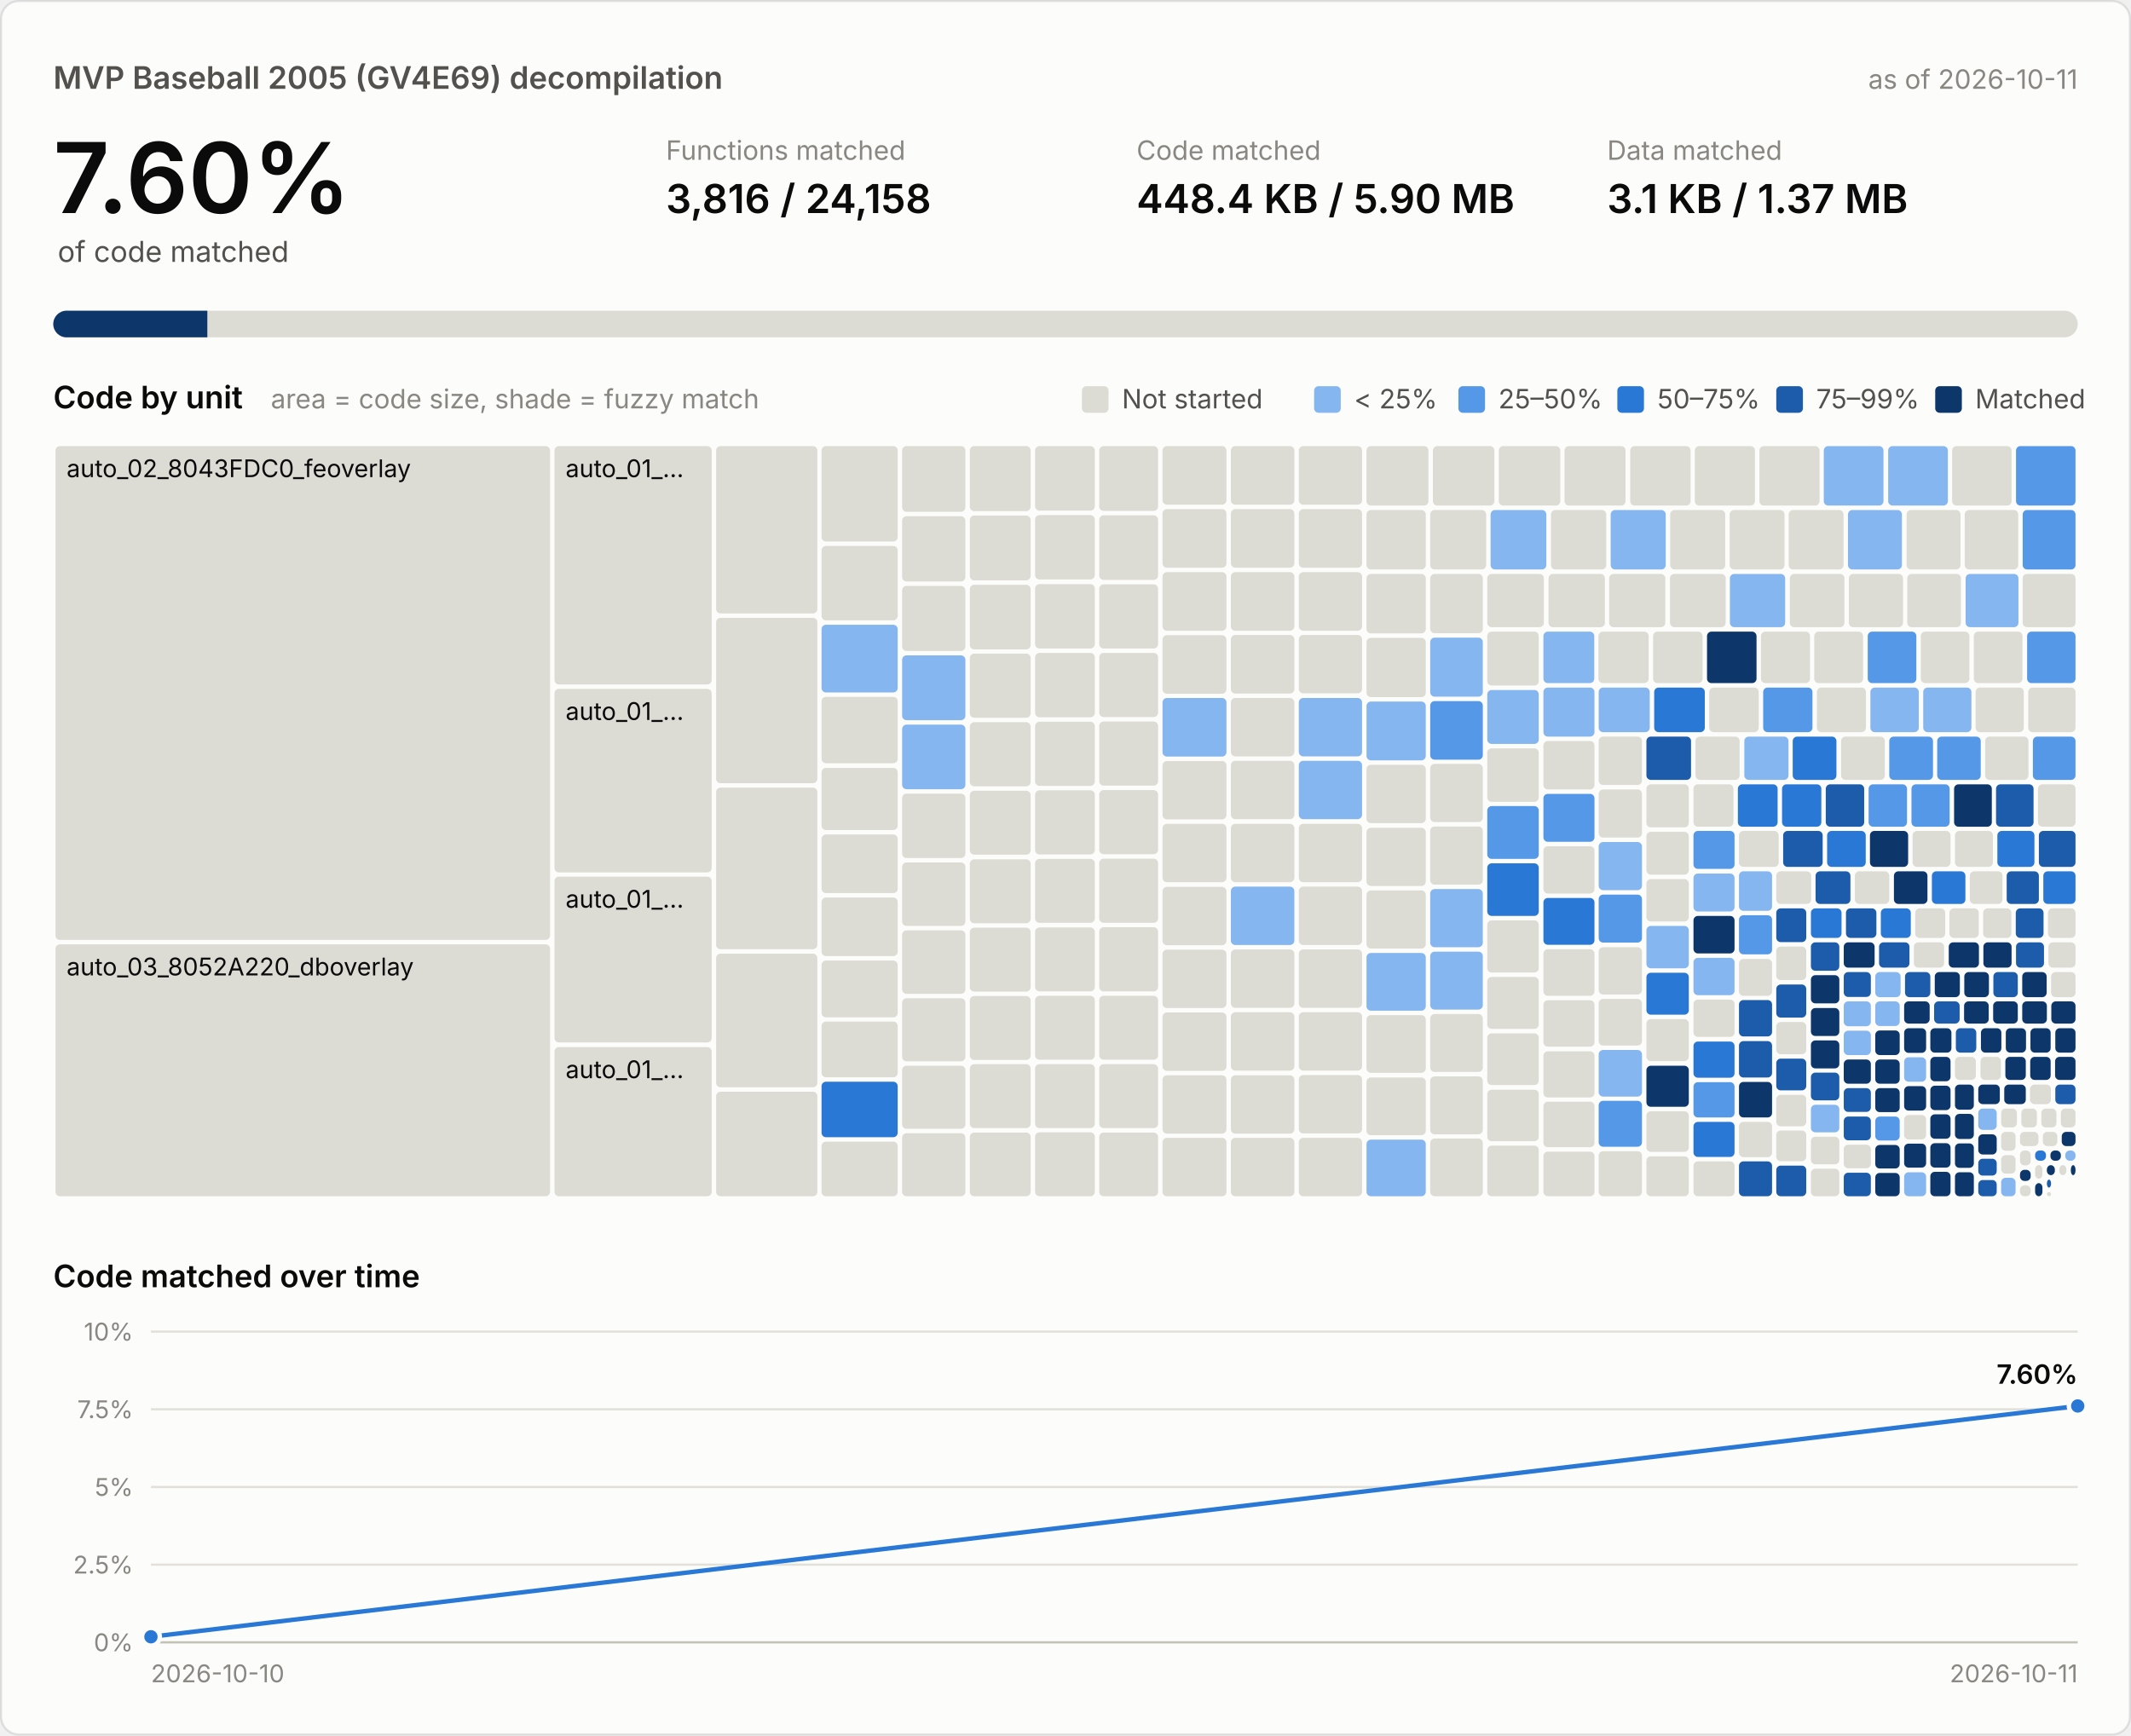
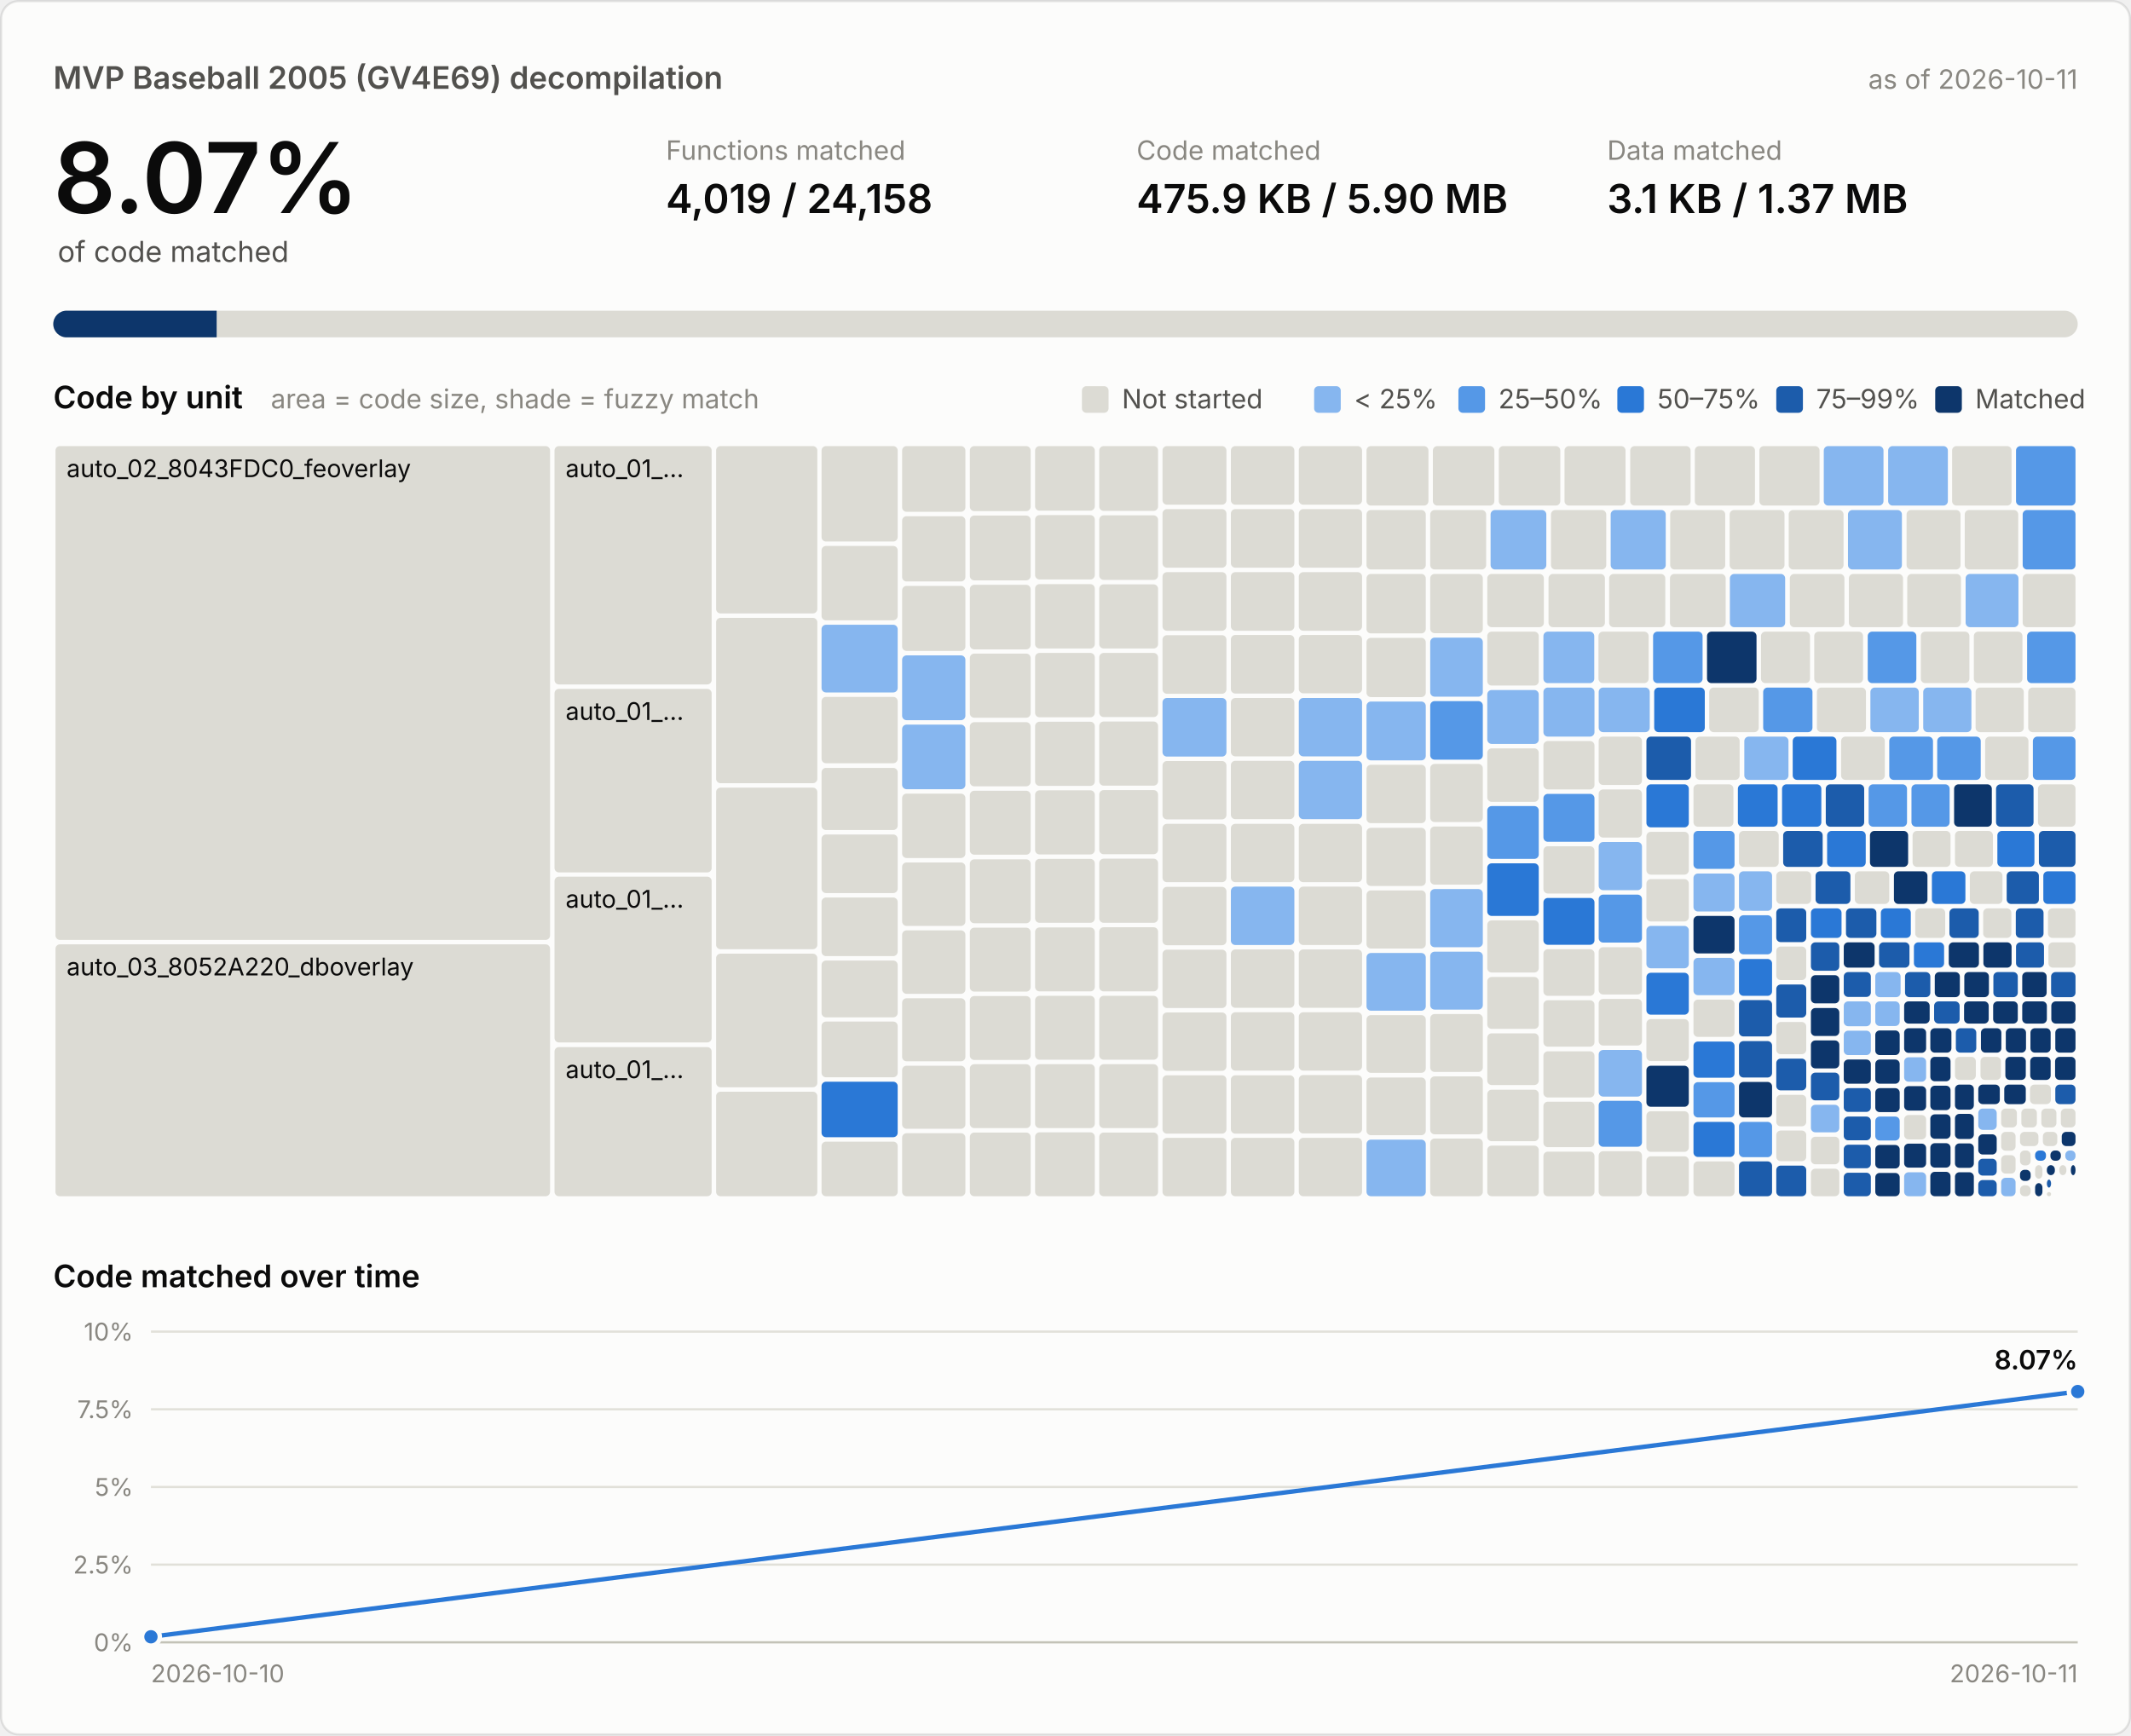
<svg xmlns="http://www.w3.org/2000/svg" width="960" height="782" viewBox="0 0 960 782" role="img" aria-labelledby="title desc">
  <style>
text { font-family: system-ui, -apple-system, "Segoe UI", sans-serif; }
.surface { fill: #fcfcfb; }
.border { fill: none; stroke: rgba(11,11,11,0.10); }
.t1 { fill: #0b0b0b; } .t2 { fill: #52514e; } .t3 { fill: #898781; }
.grid { stroke: #e1e0d9; } .axis { stroke: #c3c2b7; }
.line { fill: none; stroke: #2a78d6; } .dot { fill: #2a78d6; stroke: #fcfcfb; }
.b0 { fill: #dcdbd4; } .b1 { fill: #86b6ef; } .b2 { fill: #5598e7; }
.b3 { fill: #2a78d6; } .b4 { fill: #1c5cab; } .b5 { fill: #0d366b; }
.l0, .l1, .l2, .l3 { fill: #0b0b0b; } .l4, .l5 { fill: #ffffff; }
@media (prefers-color-scheme: dark) {
  .surface { fill: #1a1a19; }
  .border { stroke: rgba(255,255,255,0.10); }
  .t1 { fill: #ffffff; } .t2 { fill: #c3c2b7; } .t3 { fill: #898781; }
  .grid { stroke: #2c2c2a; } .axis { stroke: #383835; }
  .line { stroke: #3987e5; } .dot { fill: #3987e5; stroke: #1a1a19; }
  .b0 { fill: #383835; } .b1 { fill: #184f95; } .b2 { fill: #256abf; }
  .b3 { fill: #3987e5; } .b4 { fill: #6da7ec; } .b5 { fill: #b7d3f6; }
  .l0 { fill: #c3c2b7; } .l1, .l2 { fill: #ffffff; } .l3, .l4, .l5 { fill: #0b0b0b; }
}
</style>
  <rect x="0.5" y="0.5" width="959" height="781" rx="8" class="surface" />
  <rect x="0.5" y="0.5" width="959" height="781" rx="8" class="border" />
  <text x="24.0" y="40.0" class="t2" font-size="14" font-weight="600" text-anchor="start">MVP Baseball 2005 (GV4E69) decompilation</text>
  <text x="936.0" y="40.0" class="t3" font-size="12" font-weight="400" text-anchor="end">as of 2026-10-11</text>
-   <text x="24.0" y="96.0" class="t1" font-size="44" font-weight="600" text-anchor="start">7.60%</text>
+   <text x="24.0" y="96.0" class="t1" font-size="44" font-weight="600" text-anchor="start">8.07%</text>
  <text x="26.0" y="118.0" class="t2" font-size="13" font-weight="400" text-anchor="start">of code matched</text>
  <text x="300.0" y="72.0" class="t3" font-size="12" font-weight="400" text-anchor="start">Functions matched</text>
-   <text x="300.0" y="96.0" class="t1" font-size="18" font-weight="600" text-anchor="start">3,816 / 24,158</text>
+   <text x="300.0" y="96.0" class="t1" font-size="18" font-weight="600" text-anchor="start">4,019 / 24,158</text>
  <text x="512.0" y="72.0" class="t3" font-size="12" font-weight="400" text-anchor="start">Code matched</text>
-   <text x="512.0" y="96.0" class="t1" font-size="18" font-weight="600" text-anchor="start">448.4 KB / 5.90 MB</text>
+   <text x="512.0" y="96.0" class="t1" font-size="18" font-weight="600" text-anchor="start">475.9 KB / 5.90 MB</text>
  <text x="724.0" y="72.0" class="t3" font-size="12" font-weight="400" text-anchor="start">Data matched</text>
  <text x="724.0" y="96.0" class="t1" font-size="18" font-weight="600" text-anchor="start">3.1 KB / 1.37 MB</text>
  <clipPath id="bar">
    <rect x="24" y="140" width="912" height="12" rx="6.0" />
  </clipPath>
  <rect x="24" y="140" width="912" height="12" rx="6.0" class="b0" />
-   <rect x="24" y="140" width="69.4" height="12" class="b5" clip-path="url(#bar)" />
+   <rect x="24" y="140" width="73.6" height="12" class="b5" clip-path="url(#bar)" />
  <text x="24.0" y="184.0" class="t1" font-size="14" font-weight="600" text-anchor="start">Code by unit</text>
  <text x="122.0" y="184.0" class="t3" font-size="12" font-weight="400" text-anchor="start">area = code size, shade = fuzzy match</text>
  <rect x="487.4" y="174" width="12" height="12" rx="2" class="b0" />
  <text x="505.4" y="184.0" class="t2" font-size="12" font-weight="400" text-anchor="start">Not started</text>
  <rect x="592.0" y="174" width="12" height="12" rx="2" class="b1" />
  <text x="610.0" y="184.0" class="t2" font-size="12" font-weight="400" text-anchor="start">&lt; 25%</text>
  <rect x="657.0" y="174" width="12" height="12" rx="2" class="b2" />
  <text x="675.0" y="184.0" class="t2" font-size="12" font-weight="400" text-anchor="start">25–50%</text>
  <rect x="728.6" y="174" width="12" height="12" rx="2" class="b3" />
  <text x="746.6" y="184.0" class="t2" font-size="12" font-weight="400" text-anchor="start">50–75%</text>
  <rect x="800.2" y="174" width="12" height="12" rx="2" class="b4" />
  <text x="818.2" y="184.0" class="t2" font-size="12" font-weight="400" text-anchor="start">75–99%</text>
  <rect x="871.8" y="174" width="12" height="12" rx="2" class="b5" />
  <text x="889.8" y="184.0" class="t2" font-size="12" font-weight="400" text-anchor="start">Matched</text>
  <g id="treemap">
    <rect x="25.0" y="201.0" width="222.8" height="222.5" rx="2" class="b0" />
    <text x="30.0" y="215.0" class="l0" font-size="11" font-weight="400" text-anchor="start">auto_02_8043FDC0_feoverlay</text>
    <rect x="25.0" y="425.5" width="222.8" height="113.5" rx="2" class="b0" />
    <text x="30.0" y="439.5" class="l0" font-size="11" font-weight="400" text-anchor="start">auto_03_8052A220_dboverlay</text>
    <rect x="249.8" y="201.0" width="70.8" height="107.4" rx="2" class="b0" />
    <text x="254.8" y="215.0" class="l0" font-size="11" font-weight="400" text-anchor="start">auto_01_…</text>
    <rect x="249.8" y="310.4" width="70.8" height="82.7" rx="2" class="b0" />
    <text x="254.8" y="324.4" class="l0" font-size="11" font-weight="400" text-anchor="start">auto_01_…</text>
    <rect x="249.8" y="395.0" width="70.8" height="74.7" rx="2" class="b0" />
    <text x="254.8" y="409.0" class="l0" font-size="11" font-weight="400" text-anchor="start">auto_01_…</text>
    <rect x="249.8" y="471.8" width="70.8" height="67.2" rx="2" class="b0" />
    <text x="254.8" y="485.8" class="l0" font-size="11" font-weight="400" text-anchor="start">auto_01_…</text>
    <rect x="322.6" y="201.0" width="45.6" height="75.4" rx="2" class="b0" />
    <rect x="322.6" y="278.4" width="45.6" height="74.5" rx="2" class="b0" />
    <rect x="322.6" y="354.9" width="45.6" height="72.8" rx="2" class="b0" />
    <rect x="322.6" y="429.7" width="45.6" height="60.2" rx="2" class="b0" />
    <rect x="322.6" y="491.9" width="45.6" height="47.1" rx="2" class="b0" />
    <rect x="370.1" y="201.0" width="34.3" height="43.0" rx="2" class="b0" />
    <rect x="370.1" y="246.0" width="34.3" height="33.5" rx="2" class="b0" />
    <rect x="370.1" y="281.5" width="34.3" height="30.5" rx="2" class="b1" />
    <rect x="370.1" y="314.0" width="34.3" height="29.9" rx="2" class="b0" />
    <rect x="370.1" y="346.0" width="34.3" height="28.0" rx="2" class="b0" />
    <rect x="370.1" y="376.0" width="34.3" height="26.4" rx="2" class="b0" />
    <rect x="370.1" y="404.4" width="34.3" height="26.4" rx="2" class="b0" />
    <rect x="370.1" y="432.8" width="34.3" height="25.6" rx="2" class="b0" />
    <rect x="370.1" y="460.3" width="34.3" height="25.1" rx="2" class="b0" />
    <rect x="370.1" y="487.4" width="34.3" height="25.0" rx="2" class="b3" />
    <rect x="370.1" y="514.4" width="34.3" height="24.6" rx="2" class="b0" />
    <rect x="406.4" y="201.0" width="28.5" height="29.6" rx="2" class="b0" />
    <rect x="406.4" y="232.6" width="28.5" height="29.4" rx="2" class="b0" />
    <rect x="406.4" y="264.0" width="28.5" height="29.3" rx="2" class="b0" />
    <rect x="406.4" y="295.3" width="28.5" height="29.2" rx="2" class="b1" />
    <rect x="406.4" y="326.5" width="28.5" height="29.1" rx="2" class="b1" />
    <rect x="406.4" y="357.6" width="28.5" height="29.0" rx="2" class="b0" />
    <rect x="406.4" y="388.6" width="28.5" height="28.6" rx="2" class="b0" />
    <rect x="406.4" y="419.2" width="28.5" height="28.6" rx="2" class="b0" />
    <rect x="406.4" y="449.8" width="28.5" height="28.4" rx="2" class="b0" />
    <rect x="406.4" y="480.2" width="28.5" height="28.4" rx="2" class="b0" />
    <rect x="406.4" y="510.6" width="28.5" height="28.4" rx="2" class="b0" />
    <rect x="436.9" y="201.0" width="27.4" height="29.3" rx="2" class="b0" />
    <rect x="436.9" y="232.3" width="27.4" height="29.2" rx="2" class="b0" />
    <rect x="436.9" y="263.5" width="27.4" height="29.1" rx="2" class="b0" />
    <rect x="436.9" y="294.5" width="27.4" height="28.9" rx="2" class="b0" />
    <rect x="436.9" y="325.4" width="27.4" height="28.9" rx="2" class="b0" />
    <rect x="436.9" y="356.3" width="27.4" height="28.8" rx="2" class="b0" />
    <rect x="436.9" y="387.2" width="27.4" height="28.8" rx="2" class="b0" />
    <rect x="436.9" y="418.0" width="27.4" height="28.8" rx="2" class="b0" />
    <rect x="436.9" y="448.8" width="27.4" height="28.8" rx="2" class="b0" />
    <rect x="436.9" y="479.5" width="27.4" height="28.8" rx="2" class="b0" />
    <rect x="436.9" y="510.3" width="27.4" height="28.7" rx="2" class="b0" />
    <rect x="466.3" y="201.0" width="26.9" height="29.1" rx="2" class="b0" />
    <rect x="466.3" y="232.1" width="26.9" height="29.0" rx="2" class="b0" />
    <rect x="466.3" y="263.2" width="26.9" height="29.0" rx="2" class="b0" />
    <rect x="466.3" y="294.2" width="26.9" height="29.0" rx="2" class="b0" />
    <rect x="466.3" y="325.2" width="26.9" height="28.9" rx="2" class="b0" />
    <rect x="466.3" y="356.1" width="26.9" height="28.9" rx="2" class="b0" />
    <rect x="466.3" y="387.0" width="26.9" height="28.8" rx="2" class="b0" />
    <rect x="466.3" y="417.9" width="26.9" height="28.8" rx="2" class="b0" />
    <rect x="466.3" y="448.7" width="26.9" height="28.8" rx="2" class="b0" />
    <rect x="466.3" y="479.5" width="26.9" height="28.8" rx="2" class="b0" />
    <rect x="466.3" y="510.2" width="26.9" height="28.8" rx="2" class="b0" />
    <rect x="495.2" y="201.0" width="26.5" height="29.2" rx="2" class="b0" />
    <rect x="495.2" y="232.2" width="26.5" height="29.1" rx="2" class="b0" />
    <rect x="495.2" y="263.3" width="26.5" height="28.9" rx="2" class="b0" />
    <rect x="495.2" y="294.2" width="26.5" height="28.9" rx="2" class="b0" />
    <rect x="495.2" y="325.1" width="26.5" height="28.9" rx="2" class="b0" />
    <rect x="495.2" y="356.0" width="26.5" height="28.9" rx="2" class="b0" />
    <rect x="495.2" y="386.9" width="26.5" height="28.9" rx="2" class="b0" />
    <rect x="495.2" y="417.8" width="26.5" height="28.9" rx="2" class="b0" />
    <rect x="495.2" y="448.7" width="26.5" height="28.8" rx="2" class="b0" />
    <rect x="495.2" y="479.5" width="26.5" height="28.8" rx="2" class="b0" />
    <rect x="495.2" y="510.3" width="26.5" height="28.7" rx="2" class="b0" />
    <rect x="523.7" y="201.0" width="28.8" height="26.4" rx="2" class="b0" />
    <rect x="523.7" y="229.4" width="28.8" height="26.4" rx="2" class="b0" />
    <rect x="523.7" y="257.8" width="28.8" height="26.4" rx="2" class="b0" />
    <rect x="523.7" y="286.2" width="28.8" height="26.4" rx="2" class="b0" />
    <rect x="523.7" y="314.5" width="28.8" height="26.4" rx="2" class="b1" />
    <rect x="523.7" y="342.9" width="28.8" height="26.3" rx="2" class="b0" />
    <rect x="523.7" y="371.2" width="28.8" height="26.3" rx="2" class="b0" />
    <rect x="523.7" y="399.6" width="28.8" height="26.3" rx="2" class="b0" />
    <rect x="523.7" y="427.9" width="28.8" height="26.3" rx="2" class="b0" />
    <rect x="523.7" y="456.2" width="28.8" height="26.3" rx="2" class="b0" />
    <rect x="523.7" y="484.5" width="28.8" height="26.3" rx="2" class="b0" />
    <rect x="523.7" y="512.7" width="28.8" height="26.3" rx="2" class="b0" />
    <rect x="554.5" y="201.0" width="28.6" height="26.4" rx="2" class="b0" />
    <rect x="554.5" y="229.4" width="28.6" height="26.4" rx="2" class="b0" />
    <rect x="554.5" y="257.8" width="28.6" height="26.4" rx="2" class="b0" />
    <rect x="554.5" y="286.1" width="28.6" height="26.4" rx="2" class="b0" />
    <rect x="554.5" y="314.5" width="28.6" height="26.3" rx="2" class="b0" />
    <rect x="554.5" y="342.8" width="28.6" height="26.3" rx="2" class="b0" />
    <rect x="554.5" y="371.2" width="28.6" height="26.3" rx="2" class="b0" />
    <rect x="554.5" y="399.5" width="28.6" height="26.3" rx="2" class="b1" />
    <rect x="554.5" y="427.8" width="28.6" height="26.3" rx="2" class="b0" />
    <rect x="554.5" y="456.1" width="28.6" height="26.3" rx="2" class="b0" />
    <rect x="554.5" y="484.5" width="28.6" height="26.3" rx="2" class="b0" />
    <rect x="554.5" y="512.7" width="28.6" height="26.3" rx="2" class="b0" />
    <rect x="585.1" y="201.0" width="28.5" height="26.4" rx="2" class="b0" />
    <rect x="585.1" y="229.4" width="28.5" height="26.4" rx="2" class="b0" />
    <rect x="585.1" y="257.8" width="28.5" height="26.4" rx="2" class="b0" />
    <rect x="585.1" y="286.1" width="28.5" height="26.3" rx="2" class="b0" />
    <rect x="585.1" y="314.5" width="28.5" height="26.3" rx="2" class="b1" />
    <rect x="585.1" y="342.8" width="28.5" height="26.3" rx="2" class="b1" />
    <rect x="585.1" y="371.2" width="28.5" height="26.3" rx="2" class="b0" />
    <rect x="585.1" y="399.5" width="28.5" height="26.3" rx="2" class="b0" />
    <rect x="585.1" y="427.8" width="28.5" height="26.3" rx="2" class="b0" />
    <rect x="585.1" y="456.1" width="28.5" height="26.3" rx="2" class="b0" />
    <rect x="585.1" y="484.4" width="28.5" height="26.3" rx="2" class="b0" />
    <rect x="585.1" y="512.7" width="28.5" height="26.3" rx="2" class="b0" />
    <rect x="615.6" y="201.0" width="27.9" height="26.8" rx="2" class="b0" />
    <rect x="645.5" y="201.0" width="27.7" height="26.8" rx="2" class="b0" />
    <rect x="675.2" y="201.0" width="27.7" height="26.8" rx="2" class="b0" />
    <rect x="704.8" y="201.0" width="27.5" height="26.8" rx="2" class="b0" />
    <rect x="734.4" y="201.0" width="27.2" height="26.8" rx="2" class="b0" />
    <rect x="763.5" y="201.0" width="27.1" height="26.8" rx="2" class="b0" />
    <rect x="792.6" y="201.0" width="27.1" height="26.8" rx="2" class="b0" />
    <rect x="821.6" y="201.0" width="26.9" height="26.8" rx="2" class="b1" />
    <rect x="850.6" y="201.0" width="26.9" height="26.8" rx="2" class="b1" />
    <rect x="879.4" y="201.0" width="26.8" height="26.8" rx="2" class="b0" />
    <rect x="908.2" y="201.0" width="26.8" height="26.8" rx="2" class="b2" />
    <rect x="615.6" y="229.8" width="26.7" height="26.8" rx="2" class="b0" />
    <rect x="615.6" y="258.6" width="26.7" height="26.8" rx="2" class="b0" />
    <rect x="615.6" y="287.4" width="26.7" height="26.7" rx="2" class="b0" />
    <rect x="615.6" y="316.1" width="26.7" height="26.5" rx="2" class="b1" />
    <rect x="615.6" y="344.6" width="26.7" height="26.3" rx="2" class="b0" />
    <rect x="615.6" y="373.0" width="26.7" height="26.2" rx="2" class="b0" />
    <rect x="615.6" y="401.2" width="26.7" height="26.2" rx="2" class="b0" />
    <rect x="615.6" y="429.4" width="26.7" height="26.0" rx="2" class="b1" />
    <rect x="615.6" y="457.4" width="26.7" height="26.0" rx="2" class="b0" />
    <rect x="615.6" y="485.5" width="26.7" height="26.0" rx="2" class="b0" />
    <rect x="615.6" y="513.5" width="26.7" height="25.5" rx="2" class="b1" />
    <rect x="644.3" y="229.8" width="25.2" height="26.8" rx="2" class="b0" />
    <rect x="671.5" y="229.8" width="25.1" height="26.8" rx="2" class="b1" />
    <rect x="698.7" y="229.8" width="24.9" height="26.8" rx="2" class="b0" />
    <rect x="725.6" y="229.8" width="24.8" height="26.8" rx="2" class="b1" />
    <rect x="752.4" y="229.8" width="24.8" height="26.8" rx="2" class="b0" />
    <rect x="779.2" y="229.8" width="24.7" height="26.8" rx="2" class="b0" />
    <rect x="805.8" y="229.8" width="24.7" height="26.8" rx="2" class="b0" />
    <rect x="832.5" y="229.8" width="24.3" height="26.8" rx="2" class="b1" />
    <rect x="858.9" y="229.8" width="24.3" height="26.8" rx="2" class="b0" />
    <rect x="885.1" y="229.8" width="24.1" height="26.8" rx="2" class="b0" />
    <rect x="911.2" y="229.8" width="23.8" height="26.8" rx="2" class="b2" />
    <rect x="644.3" y="258.6" width="23.7" height="26.7" rx="2" class="b0" />
    <rect x="644.3" y="287.3" width="23.7" height="26.6" rx="2" class="b1" />
    <rect x="644.3" y="315.9" width="23.7" height="26.4" rx="2" class="b2" />
    <rect x="644.3" y="344.2" width="23.7" height="26.2" rx="2" class="b0" />
    <rect x="644.3" y="372.4" width="23.7" height="26.2" rx="2" class="b0" />
    <rect x="644.3" y="400.6" width="23.7" height="26.2" rx="2" class="b1" />
    <rect x="644.3" y="428.8" width="23.7" height="26.1" rx="2" class="b1" />
    <rect x="644.3" y="456.9" width="23.7" height="26.1" rx="2" class="b0" />
    <rect x="644.3" y="485.0" width="23.7" height="26.1" rx="2" class="b0" />
    <rect x="644.3" y="513.0" width="23.7" height="26.0" rx="2" class="b0" />
    <rect x="670.0" y="258.6" width="25.5" height="24.0" rx="2" class="b0" />
    <rect x="697.6" y="258.6" width="25.4" height="24.0" rx="2" class="b0" />
    <rect x="724.9" y="258.6" width="25.3" height="24.0" rx="2" class="b0" />
    <rect x="752.3" y="258.6" width="25.1" height="24.0" rx="2" class="b0" />
    <rect x="779.3" y="258.6" width="24.9" height="24.0" rx="2" class="b1" />
    <rect x="806.3" y="258.6" width="24.6" height="24.0" rx="2" class="b0" />
    <rect x="832.9" y="258.6" width="24.4" height="24.0" rx="2" class="b0" />
    <rect x="859.2" y="258.6" width="24.2" height="24.0" rx="2" class="b0" />
    <rect x="885.5" y="258.6" width="23.8" height="24.0" rx="2" class="b1" />
    <rect x="911.2" y="258.6" width="23.8" height="24.0" rx="2" class="b0" />
    <rect x="670.0" y="284.6" width="23.2" height="24.3" rx="2" class="b0" />
    <rect x="670.0" y="310.9" width="23.2" height="24.3" rx="2" class="b1" />
    <rect x="670.0" y="337.2" width="23.2" height="24.1" rx="2" class="b0" />
    <rect x="670.0" y="363.2" width="23.2" height="23.8" rx="2" class="b2" />
    <rect x="670.0" y="389.0" width="23.2" height="23.7" rx="2" class="b3" />
    <rect x="670.0" y="414.7" width="23.2" height="23.5" rx="2" class="b0" />
    <rect x="670.0" y="440.2" width="23.2" height="23.4" rx="2" class="b0" />
    <rect x="670.0" y="465.6" width="23.2" height="23.3" rx="2" class="b0" />
    <rect x="670.0" y="491.0" width="23.2" height="23.2" rx="2" class="b0" />
    <rect x="670.0" y="516.2" width="23.2" height="22.8" rx="2" class="b0" />
    <rect x="695.3" y="284.6" width="22.9" height="23.2" rx="2" class="b1" />
    <rect x="720.1" y="284.6" width="22.6" height="23.2" rx="2" class="b0" />
-     <rect x="744.7" y="284.6" width="22.3" height="23.2" rx="2" class="b0" />
+     <rect x="744.7" y="284.6" width="22.3" height="23.2" rx="2" class="b2" />
    <rect x="769.0" y="284.6" width="22.3" height="23.2" rx="2" class="b5" />
    <rect x="793.3" y="284.6" width="22.1" height="23.2" rx="2" class="b0" />
    <rect x="817.3" y="284.6" width="22.0" height="23.2" rx="2" class="b0" />
    <rect x="841.4" y="284.6" width="21.9" height="23.2" rx="2" class="b2" />
    <rect x="865.3" y="284.6" width="21.9" height="23.2" rx="2" class="b0" />
    <rect x="889.2" y="284.6" width="21.9" height="23.2" rx="2" class="b0" />
    <rect x="913.2" y="284.6" width="21.8" height="23.2" rx="2" class="b2" />
    <rect x="695.3" y="309.8" width="23.0" height="22.1" rx="2" class="b1" />
    <rect x="695.3" y="333.9" width="23.0" height="21.8" rx="2" class="b0" />
    <rect x="695.3" y="357.7" width="23.0" height="21.6" rx="2" class="b2" />
    <rect x="695.3" y="381.3" width="23.0" height="21.3" rx="2" class="b0" />
    <rect x="695.3" y="404.6" width="23.0" height="21.1" rx="2" class="b3" />
    <rect x="695.3" y="427.7" width="23.0" height="21.0" rx="2" class="b0" />
    <rect x="695.3" y="450.7" width="23.0" height="20.9" rx="2" class="b0" />
    <rect x="695.3" y="473.7" width="23.0" height="20.8" rx="2" class="b0" />
    <rect x="695.3" y="496.4" width="23.0" height="20.5" rx="2" class="b0" />
    <rect x="695.3" y="518.9" width="23.0" height="20.1" rx="2" class="b0" />
    <rect x="720.2" y="309.8" width="23.0" height="20.1" rx="2" class="b1" />
    <rect x="745.2" y="309.8" width="22.8" height="20.1" rx="2" class="b3" />
    <rect x="770.0" y="309.8" width="22.3" height="20.1" rx="2" class="b0" />
    <rect x="794.3" y="309.8" width="22.2" height="20.1" rx="2" class="b2" />
    <rect x="818.5" y="309.8" width="22.1" height="20.1" rx="2" class="b0" />
    <rect x="842.6" y="309.8" width="21.8" height="20.1" rx="2" class="b1" />
    <rect x="866.4" y="309.8" width="21.7" height="20.1" rx="2" class="b1" />
    <rect x="890.0" y="309.8" width="21.7" height="20.1" rx="2" class="b0" />
    <rect x="913.7" y="309.8" width="21.3" height="20.1" rx="2" class="b0" />
    <rect x="720.2" y="331.9" width="19.5" height="21.8" rx="2" class="b0" />
    <rect x="720.2" y="355.7" width="19.5" height="21.7" rx="2" class="b0" />
    <rect x="720.2" y="379.4" width="19.5" height="21.7" rx="2" class="b1" />
    <rect x="720.2" y="403.1" width="19.5" height="21.6" rx="2" class="b2" />
    <rect x="720.2" y="426.8" width="19.5" height="21.3" rx="2" class="b0" />
    <rect x="720.2" y="450.1" width="19.5" height="21.0" rx="2" class="b0" />
    <rect x="720.2" y="473.1" width="19.5" height="21.0" rx="2" class="b1" />
    <rect x="720.2" y="496.0" width="19.5" height="20.7" rx="2" class="b2" />
    <rect x="720.2" y="518.7" width="19.5" height="20.3" rx="2" class="b0" />
    <rect x="741.7" y="331.9" width="20.1" height="19.5" rx="2" class="b4" />
    <rect x="763.8" y="331.9" width="19.9" height="19.5" rx="2" class="b0" />
    <rect x="785.8" y="331.9" width="19.9" height="19.5" rx="2" class="b1" />
    <rect x="807.6" y="331.9" width="19.7" height="19.5" rx="2" class="b3" />
    <rect x="829.4" y="331.9" width="19.7" height="19.5" rx="2" class="b0" />
    <rect x="851.1" y="331.9" width="19.7" height="19.5" rx="2" class="b2" />
    <rect x="872.7" y="331.9" width="19.6" height="19.5" rx="2" class="b2" />
    <rect x="894.3" y="331.9" width="19.5" height="19.5" rx="2" class="b0" />
    <rect x="915.8" y="331.9" width="19.2" height="19.5" rx="2" class="b2" />
-     <rect x="741.7" y="353.4" width="19.1" height="19.4" rx="2" class="b0" />
+     <rect x="741.7" y="353.4" width="19.1" height="19.4" rx="2" class="b3" />
    <rect x="741.7" y="374.8" width="19.1" height="19.3" rx="2" class="b0" />
    <rect x="741.7" y="396.1" width="19.1" height="19.1" rx="2" class="b0" />
    <rect x="741.7" y="417.2" width="19.1" height="19.1" rx="2" class="b1" />
    <rect x="741.7" y="438.3" width="19.1" height="18.9" rx="2" class="b3" />
    <rect x="741.7" y="459.2" width="19.1" height="18.9" rx="2" class="b0" />
    <rect x="741.7" y="480.2" width="19.1" height="18.5" rx="2" class="b5" />
    <rect x="741.7" y="500.7" width="19.1" height="18.3" rx="2" class="b0" />
    <rect x="741.7" y="521.0" width="19.1" height="18.0" rx="2" class="b0" />
    <rect x="762.9" y="353.4" width="18.0" height="19.1" rx="2" class="b0" />
    <rect x="782.9" y="353.4" width="17.9" height="19.1" rx="2" class="b3" />
    <rect x="802.8" y="353.4" width="17.7" height="19.1" rx="2" class="b3" />
    <rect x="822.5" y="353.4" width="17.3" height="19.1" rx="2" class="b4" />
    <rect x="841.8" y="353.4" width="17.3" height="19.1" rx="2" class="b2" />
    <rect x="861.1" y="353.4" width="17.2" height="19.1" rx="2" class="b2" />
    <rect x="880.3" y="353.4" width="17.0" height="19.1" rx="2" class="b5" />
    <rect x="899.2" y="353.4" width="16.9" height="19.1" rx="2" class="b4" />
    <rect x="918.1" y="353.4" width="16.9" height="19.1" rx="2" class="b0" />
    <rect x="762.9" y="374.4" width="18.5" height="17.1" rx="2" class="b2" />
    <rect x="762.9" y="393.6" width="18.5" height="17.1" rx="2" class="b1" />
    <rect x="762.9" y="412.7" width="18.5" height="16.9" rx="2" class="b5" />
    <rect x="762.9" y="431.6" width="18.5" height="16.8" rx="2" class="b1" />
    <rect x="762.9" y="450.4" width="18.5" height="16.8" rx="2" class="b0" />
    <rect x="762.9" y="469.3" width="18.5" height="16.3" rx="2" class="b3" />
    <rect x="762.9" y="487.6" width="18.5" height="15.9" rx="2" class="b2" />
    <rect x="762.9" y="505.5" width="18.5" height="15.8" rx="2" class="b3" />
    <rect x="762.9" y="523.3" width="18.5" height="15.7" rx="2" class="b0" />
    <rect x="783.4" y="374.4" width="17.9" height="16.2" rx="2" class="b0" />
    <rect x="803.3" y="374.4" width="17.8" height="16.2" rx="2" class="b4" />
    <rect x="823.1" y="374.4" width="17.4" height="16.2" rx="2" class="b3" />
    <rect x="842.4" y="374.4" width="17.2" height="16.2" rx="2" class="b5" />
    <rect x="861.6" y="374.4" width="17.1" height="16.2" rx="2" class="b0" />
    <rect x="880.7" y="374.4" width="17.1" height="16.2" rx="2" class="b0" />
    <rect x="899.8" y="374.4" width="16.7" height="16.2" rx="2" class="b3" />
    <rect x="918.5" y="374.4" width="16.5" height="16.2" rx="2" class="b4" />
    <rect x="783.4" y="392.6" width="14.9" height="17.8" rx="2" class="b1" />
    <rect x="783.4" y="412.4" width="14.9" height="17.6" rx="2" class="b2" />
-     <rect x="783.4" y="432.1" width="14.9" height="16.6" rx="2" class="b0" />
+     <rect x="783.4" y="432.1" width="14.9" height="16.6" rx="2" class="b3" />
    <rect x="783.4" y="450.6" width="14.9" height="16.4" rx="2" class="b4" />
    <rect x="783.4" y="469.1" width="14.9" height="16.4" rx="2" class="b4" />
    <rect x="783.4" y="487.5" width="14.9" height="16.0" rx="2" class="b5" />
-     <rect x="783.4" y="505.5" width="14.9" height="15.9" rx="2" class="b0" />
+     <rect x="783.4" y="505.5" width="14.9" height="15.9" rx="2" class="b2" />
    <rect x="783.4" y="523.3" width="14.9" height="15.7" rx="2" class="b4" />
    <rect x="800.2" y="392.6" width="15.7" height="14.7" rx="2" class="b0" />
    <rect x="817.9" y="392.6" width="15.7" height="14.7" rx="2" class="b4" />
    <rect x="835.6" y="392.6" width="15.5" height="14.7" rx="2" class="b0" />
    <rect x="853.2" y="392.6" width="15.1" height="14.7" rx="2" class="b5" />
    <rect x="870.3" y="392.6" width="15.1" height="14.7" rx="2" class="b3" />
    <rect x="887.4" y="392.6" width="14.7" height="14.7" rx="2" class="b0" />
    <rect x="904.0" y="392.6" width="14.5" height="14.7" rx="2" class="b4" />
    <rect x="920.5" y="392.6" width="14.5" height="14.7" rx="2" class="b3" />
    <rect x="800.2" y="409.3" width="13.5" height="15.2" rx="2" class="b4" />
    <rect x="800.2" y="426.5" width="13.5" height="15.1" rx="2" class="b0" />
    <rect x="800.2" y="443.6" width="13.5" height="14.9" rx="2" class="b4" />
    <rect x="800.2" y="460.5" width="13.5" height="14.5" rx="2" class="b0" />
    <rect x="800.2" y="477.0" width="13.5" height="14.3" rx="2" class="b4" />
    <rect x="800.2" y="493.3" width="13.5" height="14.2" rx="2" class="b0" />
    <rect x="800.2" y="509.4" width="13.5" height="13.8" rx="2" class="b0" />
    <rect x="800.2" y="525.2" width="13.5" height="13.8" rx="2" class="b4" />
    <rect x="815.8" y="409.3" width="13.8" height="13.3" rx="2" class="b3" />
    <rect x="831.6" y="409.3" width="13.7" height="13.3" rx="2" class="b4" />
    <rect x="847.3" y="409.3" width="13.5" height="13.3" rx="2" class="b3" />
    <rect x="862.8" y="409.3" width="13.5" height="13.3" rx="2" class="b0" />
-     <rect x="878.2" y="409.3" width="13.2" height="13.3" rx="2" class="b0" />
+     <rect x="878.2" y="409.3" width="13.2" height="13.3" rx="2" class="b4" />
    <rect x="893.4" y="409.3" width="12.7" height="13.3" rx="2" class="b0" />
    <rect x="908.1" y="409.3" width="12.5" height="13.3" rx="2" class="b4" />
    <rect x="922.6" y="409.3" width="12.4" height="13.3" rx="2" class="b0" />
    <rect x="815.8" y="424.6" width="12.8" height="12.8" rx="2" class="b4" />
    <rect x="815.8" y="439.4" width="12.8" height="12.7" rx="2" class="b5" />
    <rect x="815.8" y="454.2" width="12.8" height="12.6" rx="2" class="b5" />
    <rect x="815.8" y="468.8" width="12.8" height="12.6" rx="2" class="b5" />
    <rect x="815.8" y="483.3" width="12.8" height="12.5" rx="2" class="b4" />
    <rect x="815.8" y="497.8" width="12.8" height="12.4" rx="2" class="b1" />
    <rect x="815.8" y="512.2" width="12.8" height="12.4" rx="2" class="b0" />
    <rect x="815.8" y="526.6" width="12.8" height="12.4" rx="2" class="b0" />
    <rect x="830.6" y="424.6" width="13.9" height="11.4" rx="2" class="b5" />
    <rect x="846.5" y="424.6" width="13.7" height="11.4" rx="2" class="b4" />
-     <rect x="862.2" y="424.6" width="13.6" height="11.4" rx="2" class="b0" />
+     <rect x="862.2" y="424.6" width="13.6" height="11.4" rx="2" class="b3" />
    <rect x="877.9" y="424.6" width="13.6" height="11.4" rx="2" class="b5" />
    <rect x="893.5" y="424.6" width="12.7" height="11.4" rx="2" class="b5" />
    <rect x="908.2" y="424.6" width="12.6" height="11.4" rx="2" class="b4" />
    <rect x="922.8" y="424.6" width="12.2" height="11.4" rx="2" class="b0" />
    <rect x="830.6" y="438.0" width="12.2" height="11.2" rx="2" class="b4" />
    <rect x="830.6" y="451.2" width="12.2" height="11.2" rx="2" class="b1" />
    <rect x="830.6" y="464.4" width="12.2" height="11.0" rx="2" class="b1" />
    <rect x="830.6" y="477.4" width="12.2" height="10.9" rx="2" class="b5" />
    <rect x="830.6" y="490.3" width="12.2" height="10.7" rx="2" class="b4" />
    <rect x="830.6" y="503.1" width="12.2" height="10.7" rx="2" class="b4" />
-     <rect x="830.6" y="515.8" width="12.2" height="10.6" rx="2" class="b0" />
+     <rect x="830.6" y="515.8" width="12.2" height="10.6" rx="2" class="b4" />
    <rect x="830.6" y="528.4" width="12.2" height="10.6" rx="2" class="b4" />
    <rect x="844.8" y="438.0" width="11.4" height="11.3" rx="2" class="b1" />
    <rect x="858.2" y="438.0" width="11.4" height="11.3" rx="2" class="b4" />
    <rect x="871.6" y="438.0" width="11.3" height="11.3" rx="2" class="b5" />
    <rect x="884.9" y="438.0" width="11.1" height="11.3" rx="2" class="b5" />
    <rect x="898.0" y="438.0" width="11.0" height="11.3" rx="2" class="b4" />
    <rect x="911.0" y="438.0" width="11.0" height="11.3" rx="2" class="b5" />
-     <rect x="924.0" y="438.0" width="11.0" height="11.3" rx="2" class="b0" />
+     <rect x="924.0" y="438.0" width="11.0" height="11.3" rx="2" class="b4" />
    <rect x="844.8" y="451.2" width="11.0" height="11.1" rx="2" class="b1" />
    <rect x="844.8" y="464.3" width="11.0" height="11.1" rx="2" class="b5" />
    <rect x="844.8" y="477.4" width="11.0" height="10.9" rx="2" class="b5" />
    <rect x="844.8" y="490.3" width="11.0" height="10.8" rx="2" class="b5" />
    <rect x="844.8" y="503.1" width="11.0" height="10.8" rx="2" class="b2" />
    <rect x="844.8" y="515.9" width="11.0" height="10.6" rx="2" class="b5" />
    <rect x="844.8" y="528.5" width="11.0" height="10.5" rx="2" class="b5" />
    <rect x="857.8" y="451.2" width="11.5" height="10.0" rx="2" class="b5" />
    <rect x="871.3" y="451.2" width="11.5" height="10.0" rx="2" class="b4" />
    <rect x="884.8" y="451.2" width="11.1" height="10.0" rx="2" class="b5" />
    <rect x="897.9" y="451.2" width="11.1" height="10.0" rx="2" class="b5" />
    <rect x="911.0" y="451.2" width="11.1" height="10.0" rx="2" class="b5" />
    <rect x="924.1" y="451.2" width="10.9" height="10.0" rx="2" class="b5" />
    <rect x="857.8" y="463.3" width="9.9" height="11.1" rx="2" class="b5" />
    <rect x="857.8" y="476.4" width="9.9" height="11.0" rx="2" class="b1" />
    <rect x="857.8" y="489.4" width="9.9" height="11.0" rx="2" class="b5" />
    <rect x="857.8" y="502.4" width="9.9" height="11.0" rx="2" class="b0" />
    <rect x="857.8" y="515.3" width="9.9" height="10.8" rx="2" class="b5" />
    <rect x="857.8" y="528.2" width="9.9" height="10.8" rx="2" class="b1" />
    <rect x="869.6" y="463.3" width="9.5" height="11.0" rx="2" class="b5" />
    <rect x="881.1" y="463.3" width="9.2" height="11.0" rx="2" class="b4" />
    <rect x="892.4" y="463.3" width="9.2" height="11.0" rx="2" class="b5" />
    <rect x="903.6" y="463.3" width="9.1" height="11.0" rx="2" class="b5" />
    <rect x="914.7" y="463.3" width="9.1" height="11.0" rx="2" class="b5" />
    <rect x="925.9" y="463.3" width="9.1" height="11.0" rx="2" class="b5" />
    <rect x="869.6" y="476.2" width="9.1" height="11.0" rx="2" class="b5" />
    <rect x="869.6" y="489.2" width="9.1" height="11.0" rx="2" class="b5" />
    <rect x="869.6" y="502.1" width="9.1" height="11.0" rx="2" class="b5" />
    <rect x="869.6" y="515.1" width="9.1" height="11.0" rx="2" class="b5" />
    <rect x="869.6" y="528.0" width="9.1" height="11.0" rx="2" class="b5" />
    <rect x="880.7" y="476.2" width="9.4" height="10.4" rx="2" class="b0" />
    <rect x="892.2" y="476.2" width="9.2" height="10.4" rx="2" class="b0" />
    <rect x="903.4" y="476.2" width="9.2" height="10.4" rx="2" class="b5" />
    <rect x="914.6" y="476.2" width="9.2" height="10.4" rx="2" class="b5" />
    <rect x="925.8" y="476.2" width="9.2" height="10.4" rx="2" class="b5" />
    <rect x="880.7" y="488.7" width="8.5" height="11.3" rx="2" class="b5" />
    <rect x="880.7" y="501.9" width="8.5" height="11.3" rx="2" class="b5" />
    <rect x="880.7" y="515.2" width="8.5" height="11.0" rx="2" class="b5" />
    <rect x="880.7" y="528.2" width="8.5" height="10.8" rx="2" class="b5" />
    <rect x="891.2" y="488.7" width="9.7" height="8.8" rx="2" class="b5" />
    <rect x="902.9" y="488.7" width="9.7" height="8.8" rx="2" class="b5" />
    <rect x="914.5" y="488.7" width="9.4" height="8.8" rx="2" class="b0" />
    <rect x="925.9" y="488.7" width="9.1" height="8.8" rx="2" class="b4" />
    <rect x="891.2" y="499.5" width="8.3" height="9.6" rx="2" class="b1" />
    <rect x="891.2" y="511.1" width="8.3" height="9.1" rx="2" class="b5" />
    <rect x="891.2" y="522.1" width="8.3" height="7.6" rx="2" class="b4" />
    <rect x="891.2" y="531.7" width="8.3" height="7.3" rx="2" class="b4" />
    <rect x="901.5" y="499.5" width="7.1" height="8.5" rx="2" class="b0" />
    <rect x="910.6" y="499.5" width="7.0" height="8.5" rx="2" class="b0" />
    <rect x="919.6" y="499.5" width="6.8" height="8.5" rx="2" class="b0" />
    <rect x="928.4" y="499.5" width="6.6" height="8.5" rx="2" class="b0" />
    <rect x="901.5" y="510.0" width="6.5" height="8.5" rx="2" class="b0" />
    <rect x="901.5" y="520.5" width="6.5" height="8.3" rx="2" class="b0" />
    <rect x="901.5" y="530.7" width="6.5" height="8.3" rx="2" class="b1" />
    <rect x="910.0" y="510.0" width="8.3" height="6.4" rx="2" class="b0" />
    <rect x="920.3" y="510.0" width="6.5" height="6.4" rx="2" class="b0" />
    <rect x="928.8" y="510.0" width="6.2" height="6.4" rx="2" class="b5" />
    <rect x="910.0" y="518.4" width="4.8" height="6.7" rx="2" class="b0" />
    <rect x="910.0" y="527.1" width="4.8" height="5.0" rx="2" class="b5" />
    <rect x="910.0" y="534.1" width="4.8" height="4.9" rx="2" class="b0" />
    <rect x="916.8" y="518.4" width="4.9" height="4.6" rx="2" class="b3" />
    <rect x="923.7" y="518.4" width="4.7" height="4.6" rx="2" class="b5" />
    <rect x="930.4" y="518.4" width="4.6" height="4.6" rx="2" class="b1" />
    <rect x="916.8" y="525.0" width="3.3" height="6.1" rx="2" class="b0" />
    <rect x="916.8" y="533.1" width="3.3" height="5.9" rx="2" class="b5" />
    <rect x="922.1" y="525.0" width="3.6" height="4.5" rx="2" class="b5" />
    <rect x="927.7" y="525.0" width="3.2" height="4.5" rx="2" class="b0" />
    <rect x="932.9" y="525.0" width="2.1" height="4.5" rx="2" class="b5" />
    <rect x="922.1" y="531.5" width="1.9" height="3.6" rx="2" class="b4" />
    <rect x="922.1" y="537.1" width="1.9" height="1.9" rx="2" class="b0" />
  </g>
  <text x="24.0" y="580.0" class="t1" font-size="14" font-weight="600" text-anchor="start">Code matched over time</text>
  <line x1="68" y1="740.0" x2="936" y2="740.0" class="axis" stroke-width="1" />
  <text x="60.0" y="744.0" class="t3" font-size="11" font-weight="400" text-anchor="end">0%</text>
  <line x1="68" y1="705.0" x2="936" y2="705.0" class="grid" stroke-width="1" />
  <text x="60.0" y="709.0" class="t3" font-size="11" font-weight="400" text-anchor="end">2.5%</text>
  <line x1="68" y1="670.0" x2="936" y2="670.0" class="grid" stroke-width="1" />
  <text x="60.0" y="674.0" class="t3" font-size="11" font-weight="400" text-anchor="end">5%</text>
  <line x1="68" y1="635.0" x2="936" y2="635.0" class="grid" stroke-width="1" />
  <text x="60.0" y="639.0" class="t3" font-size="11" font-weight="400" text-anchor="end">7.5%</text>
  <line x1="68" y1="600.0" x2="936" y2="600.0" class="grid" stroke-width="1" />
  <text x="60.0" y="604.0" class="t3" font-size="11" font-weight="400" text-anchor="end">10%</text>
-   <polyline points="68.0,737.5 936.0,633.5" class="line" stroke-width="2" stroke-linejoin="round" stroke-linecap="round" />
+   <polyline points="68.0,737.5 936.0,627.0" class="line" stroke-width="2" stroke-linejoin="round" stroke-linecap="round" />
  <circle cx="68.0" cy="737.5" r="4" class="dot" stroke-width="2" />
-   <circle cx="936.0" cy="633.5" r="4" class="dot" stroke-width="2" />
-   <text x="936.0" y="623.5" class="t1" font-size="12" font-weight="600" text-anchor="end">7.60%</text>
+   <circle cx="936.0" cy="627.0" r="4" class="dot" stroke-width="2" />
+   <text x="936.0" y="617.0" class="t1" font-size="12" font-weight="600" text-anchor="end">8.07%</text>
  <text x="68.0" y="758.0" class="t3" font-size="11" font-weight="400" text-anchor="start">2026-10-10</text>
  <text x="936.0" y="758.0" class="t3" font-size="11" font-weight="400" text-anchor="end">2026-10-11</text>
</svg>
